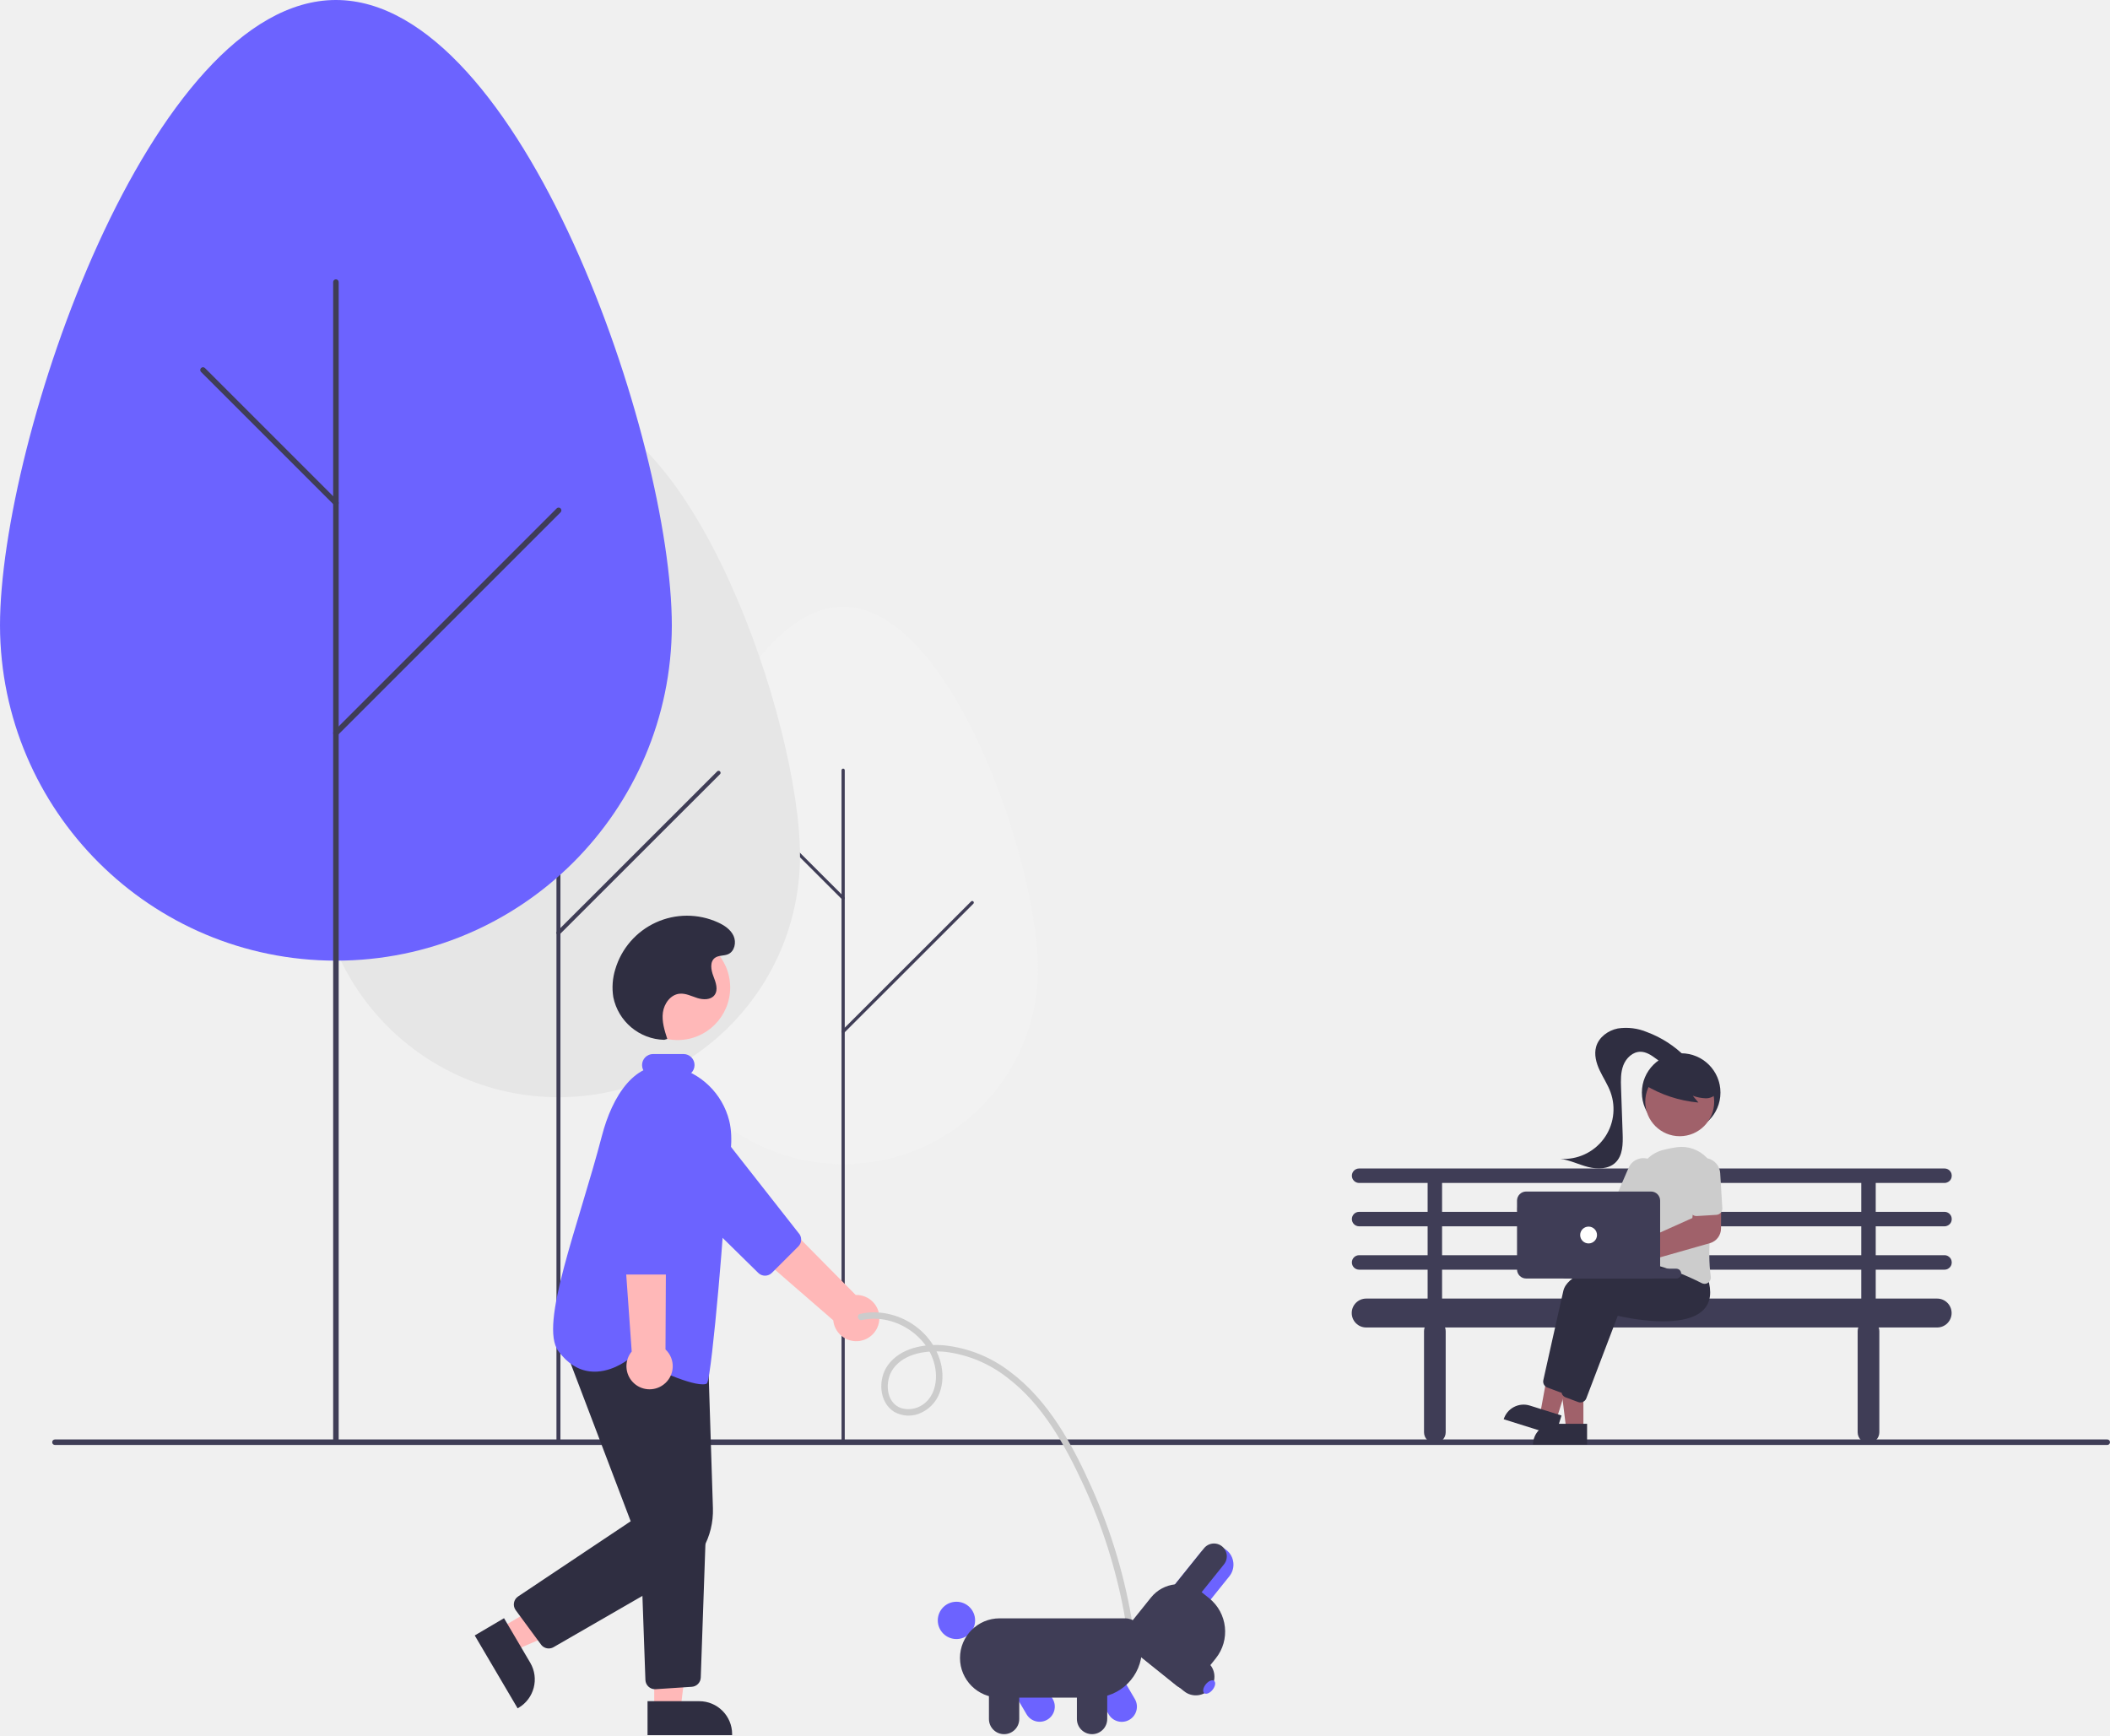
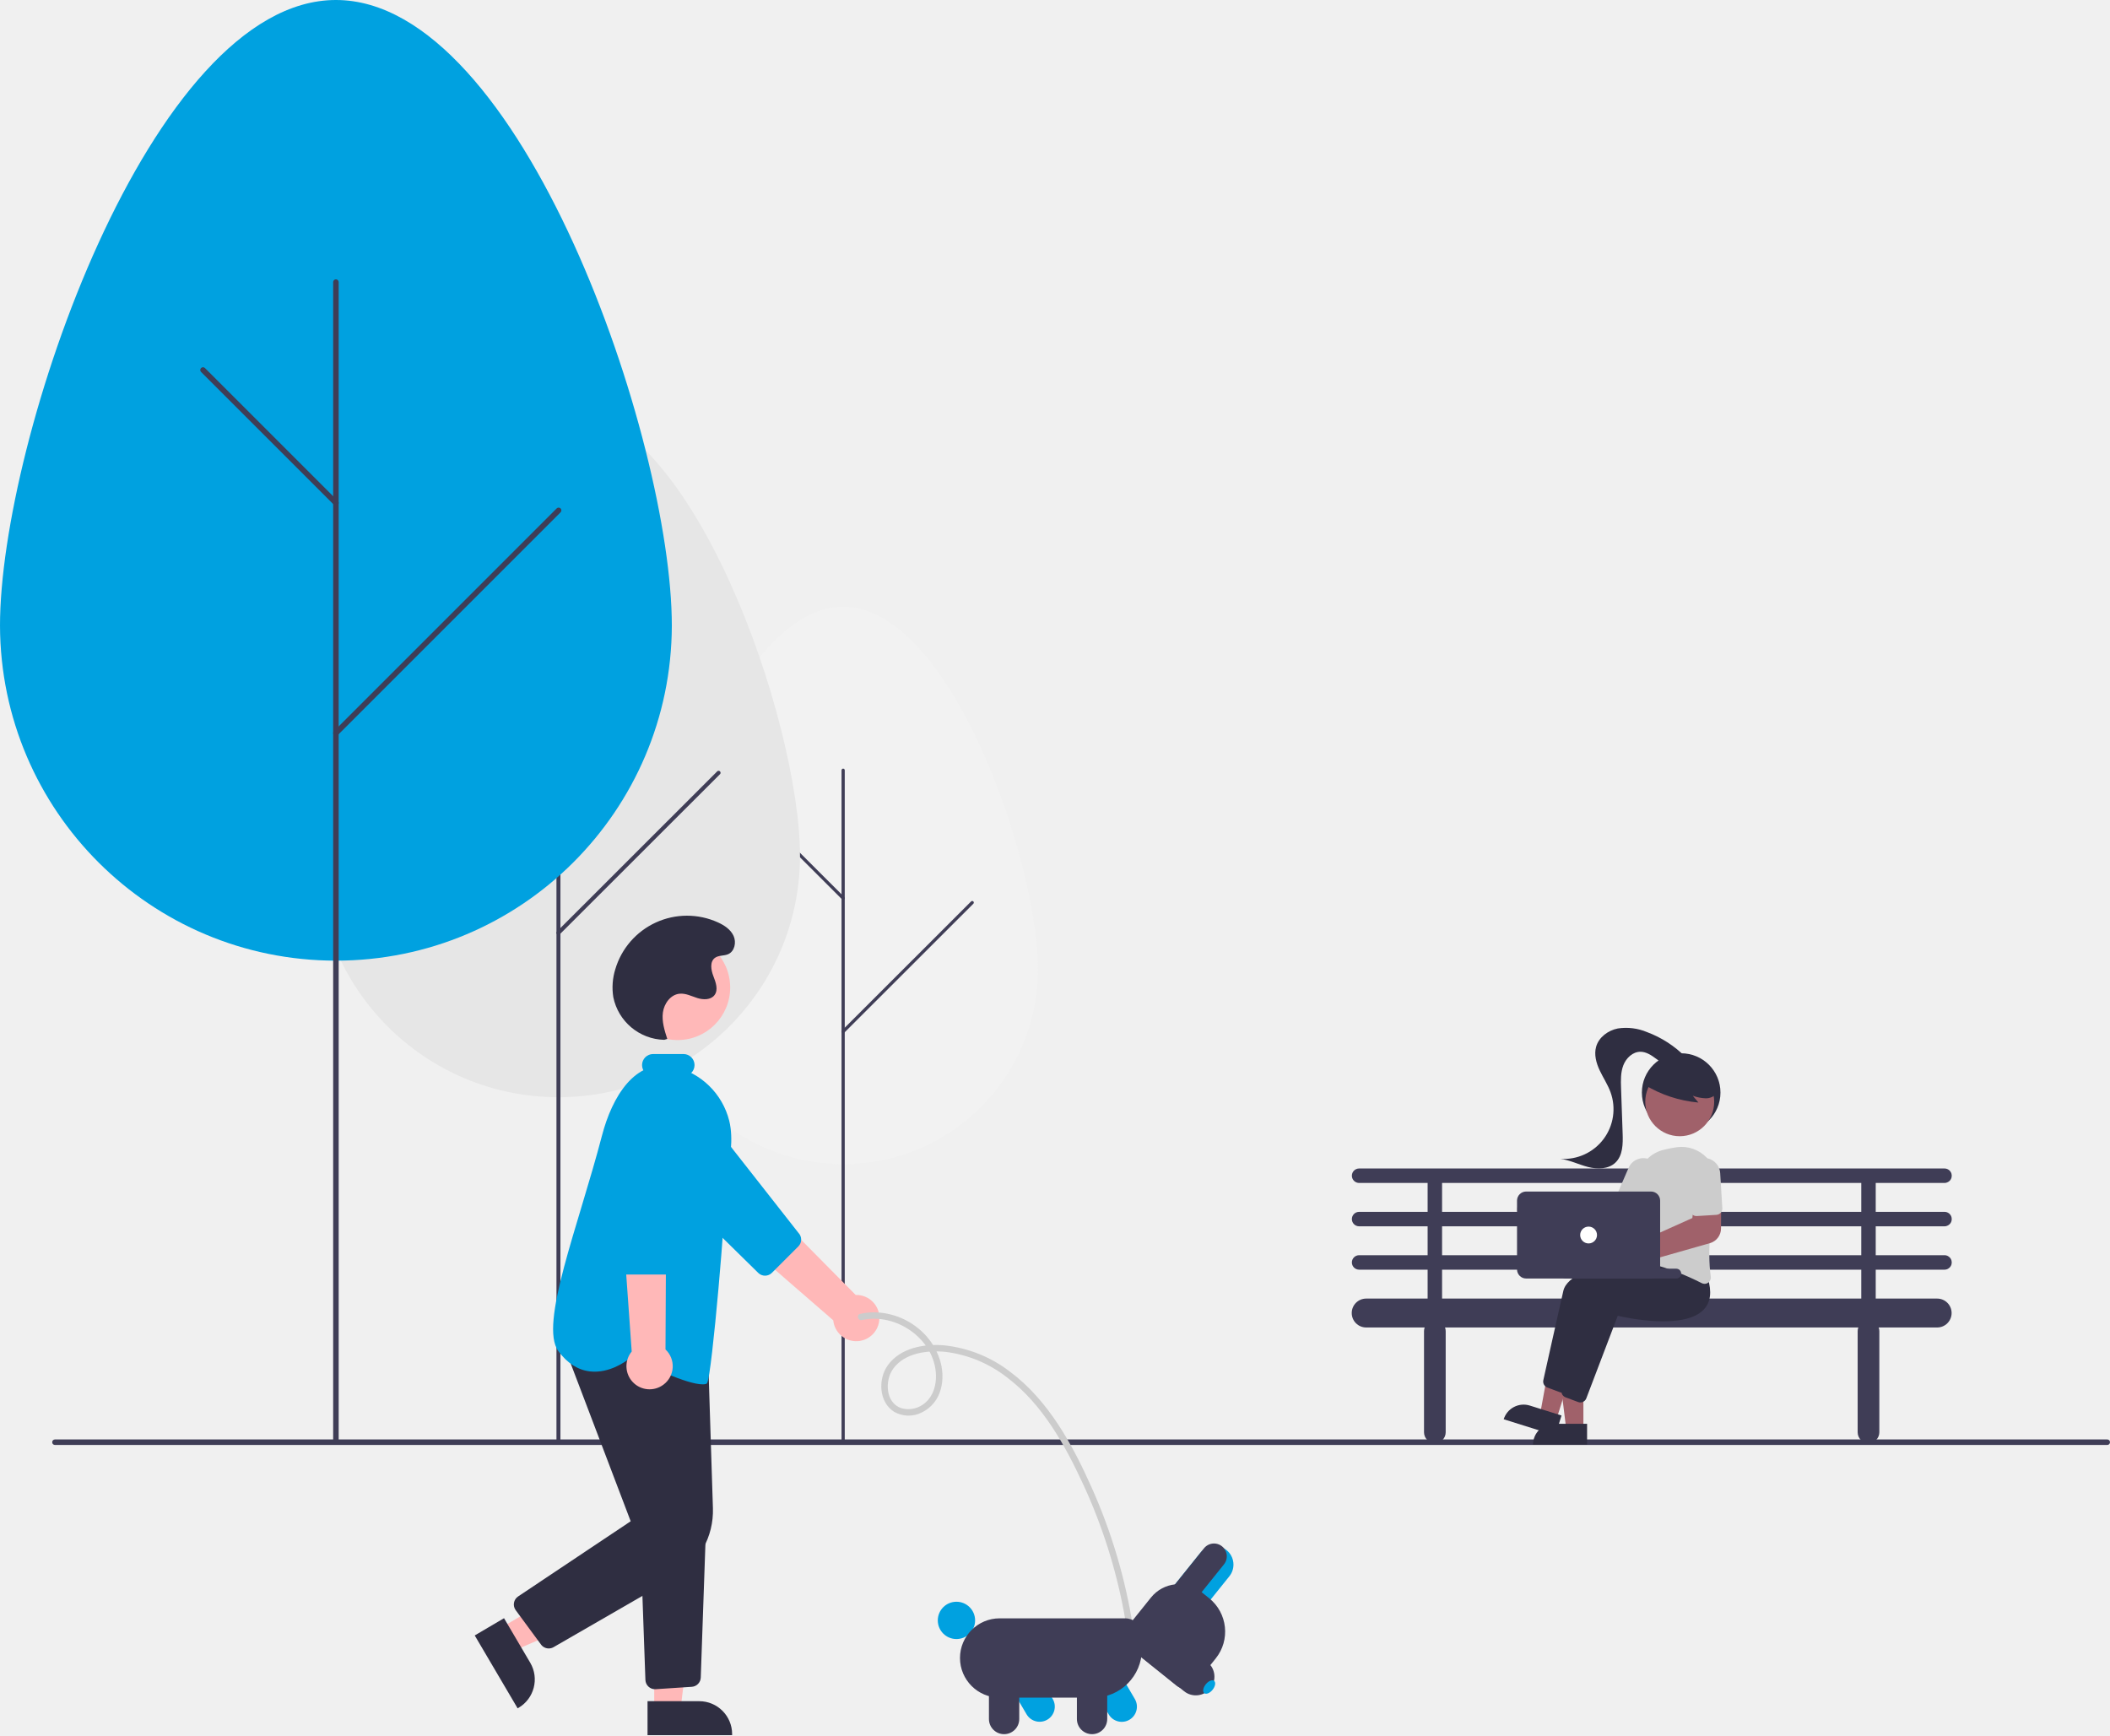
<svg xmlns="http://www.w3.org/2000/svg" id="a6835eff-9637-4cbf-a41d-043a371e68bf" data-name="Layer 1" width="763.895" height="628.236" viewBox="0 0 763.895 628.236">
  <path d="M452.781,486.844c0-38.922,31.574-131.281,70.522-131.281s70.522,92.36,70.522,131.281a70.522,70.522,0,0,1-141.044,0Z" transform="translate(-218.0523 -135.8818)" fill="#f2f2f2" />
  <path d="M523.303,658.3a.58.58,0,0,1-.58-.58V414.749a.58.58,0,0,1,1.16,0V657.72A.58.58,0,0,1,523.303,658.3Z" transform="translate(-218.0523 -135.8818)" fill="#3f3d56" />
  <path d="M523.303,461.656a.578.578,0,0,1-.41-.17l-27.912-27.893a.58.58,0,0,1,.82-.819l27.912,27.893a.579.579,0,0,1-.41.989Z" transform="translate(-218.0523 -135.8818)" fill="#3f3d56" />
  <path d="M523.303,509.945a.58.58,0,0,1-.41-.989l46.744-46.713a.58.58,0,0,1,.82.819l-46.744,46.713A.578.578,0,0,1,523.303,509.945Z" transform="translate(-218.0523 -135.8818)" fill="#3f3d56" />
  <path d="M332.781,445.692c0-48.264,39.152-162.791,87.448-162.791s87.448,114.527,87.448,162.791a87.448,87.448,0,0,1-174.896,0Z" transform="translate(-218.0523 -135.8818)" fill="#e6e6e6" />
  <path d="M420.229,658.3a.719.719,0,0,1-.719-.719V356.292a.719.719,0,0,1,1.438,0V657.581A.719.719,0,0,1,420.229,658.3Z" transform="translate(-218.0523 -135.8818)" fill="#3f3d56" />
  <path d="M420.229,414.458a.717.717,0,0,1-.508-.211l-34.612-34.588a.719.719,0,0,1,1.017-1.016l34.612,34.588a.719.719,0,0,1-.508,1.227Z" transform="translate(-218.0523 -135.8818)" fill="#3f3d56" />
  <path d="M420.229,474.338a.719.719,0,0,1-.508-1.227L477.684,415.186a.719.719,0,1,1,1.017,1.016L420.737,474.127A.717.717,0,0,1,420.229,474.338Z" transform="translate(-218.0523 -135.8818)" fill="#3f3d56" />
-   <path d="M218.052,362.427c0-67.165,54.448-226.546,121.614-226.546S461.28,295.262,461.28,362.427a121.614,121.614,0,0,1-243.227,0Z" transform="translate(-218.0523 -135.8818)" fill="#6c63ff" />
+   <path d="M218.052,362.427c0-67.165,54.448-226.546,121.614-226.546S461.28,295.262,461.28,362.427a121.614,121.614,0,0,1-243.227,0Z" transform="translate(-218.0523 -135.8818)" fill="#00a1e0" />
  <path d="M339.666,658.3a1,1,0,0,1-1-1V238.016a1,1,0,1,1,2,0V657.3A1,1,0,0,1,339.666,658.3Z" transform="translate(-218.0523 -135.8818)" fill="#3f3d56" />
  <path d="M339.666,318.961a.997.997,0,0,1-.707-.293l-48.135-48.134a1,1,0,0,1,1.414-1.414l48.135,48.134a1,1,0,0,1-.707,1.707Z" transform="translate(-218.0523 -135.8818)" fill="#3f3d56" />
  <path d="M339.666,402.291a1,1,0,0,1-.707-1.707l80.61-80.61a1,1,0,1,1,1.414,1.414l-80.61,80.61A.997.997,0,0,1,339.666,402.291Z" transform="translate(-218.0523 -135.8818)" fill="#3f3d56" />
  <path d="M980.948,659.044h-743a1,1,0,0,1,0-2h743a1,1,0,0,1,0,2Z" transform="translate(-218.0523 -135.8818)" fill="#3f3d56" />
  <path d="M921.989,579.876a2.617,2.617,0,1,0,0-5.233H897.131V564.177H921.989a2.617,2.617,0,1,0,0-5.233h-211.944a2.617,2.617,0,0,0,0,5.233h24.858V574.643H710.045a2.617,2.617,0,0,0,0,5.233h24.858v10.466H710.045a2.617,2.617,0,0,0,0,5.233h24.858v10.466h-22.241a5.233,5.233,0,0,0,0,10.466h21.173a3.9,3.9,0,0,0-.24,1.308v36.632a3.925,3.925,0,0,0,7.85,0v-36.632a3.9,3.9,0,0,0-.24-1.308H890.83a3.9,3.9,0,0,0-.24,1.308v36.632a3.925,3.925,0,0,0,7.85,0v-36.632a3.9,3.9,0,0,0-.24-1.308H919.372a5.233,5.233,0,1,0,0-10.466H897.131V595.576H921.989a2.617,2.617,0,1,0,0-5.233H897.131V579.876ZM740.135,564.177H891.898V574.643H740.135Zm151.762,41.865H740.135V595.576H891.898Zm0-15.7H740.135V579.876H891.898Z" transform="translate(-218.0523 -135.8818)" fill="#3f3d56" />
  <path d="M536.336,614.267a8.322,8.322,0,0,0-8.488-9.529l-53.302-53.892L464.017,565.565l55.705,48.346a8.367,8.367,0,0,0,16.614.356Z" transform="translate(-218.0523 -135.8818)" fill="#ffb8b8" />
-   <path d="M507.088,587.148l-9.604,9.59a3.497,3.497,0,0,1-4.908.02l-37.175-36.548a13.637,13.637,0,1,1,19.318-19.25l32.4,41.288A3.498,3.498,0,0,1,507.088,587.148Z" transform="translate(-218.0523 -135.8818)" fill="#6c63ff" />
+   <path d="M507.088,587.148l-9.604,9.59a3.497,3.497,0,0,1-4.908.02l-37.175-36.548a13.637,13.637,0,1,1,19.318-19.25l32.4,41.288A3.498,3.498,0,0,1,507.088,587.148Z" transform="translate(-218.0523 -135.8818)" fill="#00a1e0" />
  <circle cx="245.323" cy="357.534" r="19.027" fill="#ffb8b8" />
  <polygon points="181.031 589.544 185.849 597.728 219.711 583.041 212.601 570.961 181.031 589.544" fill="#ffb8b8" />
  <path d="M400.527,721.765l9.488,16.119 0.0.001a11.919,11.919,0,0,1-4.226,16.318l-.334.196-15.534-26.391Z" transform="translate(-218.0523 -135.8818)" fill="#2f2e41" />
  <polygon points="236.852 619.03 246.35 619.03 250.868 582.396 236.851 582.397 236.852 619.03" fill="#ffb8b8" />
  <path d="M452.482,751.811l18.704-.001h.001a11.919,11.919,0,0,1,11.92,11.919v.387l-30.624.001Z" transform="translate(-218.0523 -135.8818)" fill="#2f2e41" />
  <path d="M416.721,732.717a3.481,3.481,0,0,1-2.807-1.42l-9.16-12.44a3.486,3.486,0,0,1,.871-4.966l40.759-27.224L421.791,622l52.593,4.34,1.771,55.571a27.924,27.924,0,0,1-13.979,25.118L418.463,732.249A3.475,3.475,0,0,1,416.721,732.717Z" transform="translate(-218.0523 -135.8818)" fill="#2f2e41" />
  <path d="M455.191,747.475a3.486,3.486,0,0,1-3.477-3.362l-1.927-54.136,23.867-1.257-1.9,54.525a3.476,3.476,0,0,1-3.253,3.357l-13.071.866C455.349,747.472,455.27,747.475,455.191,747.475Z" transform="translate(-218.0523 -135.8818)" fill="#2f2e41" />
-   <path d="M472.47,637.091c-6.072,0-19.282-6.83-26.645-9.264-1.102.881-7.153,5.406-14.216,4.579-4.358-.511-8.195-2.978-11.404-7.333C413.119,615.456,427.41,579.904,436,547c3.614-13.842,11.866-28.003,25.858-24.965h0a26.782,26.782,0,0,1,20.21,19.66c1.617,6.583.226,14.327-.79,19.982a27.157,27.157,0,0,0-.726,5.79c.499,3.988-4.732,66.539-6.513,69.21C473.85,636.962,473.301,637.091,472.47,637.091Z" transform="translate(-218.0523 -135.8818)" fill="#6c63ff" />
+   <path d="M472.47,637.091c-6.072,0-19.282-6.83-26.645-9.264-1.102.881-7.153,5.406-14.216,4.579-4.358-.511-8.195-2.978-11.404-7.333C413.119,615.456,427.41,579.904,436,547c3.614-13.842,11.866-28.003,25.858-24.965h0a26.782,26.782,0,0,1,20.21,19.66c1.617,6.583.226,14.327-.79,19.982a27.157,27.157,0,0,0-.726,5.79c.499,3.988-4.732,66.539-6.513,69.21C473.85,636.962,473.301,637.091,472.47,637.091Z" transform="translate(-218.0523 -135.8818)" fill="#00a1e0" />
  <path d="M458.256,637.202a8.322,8.322,0,0,0,.729-12.74l.376-75.798-17.852,2.973,5.244,73.572a8.367,8.367,0,0,0,11.503,11.993Z" transform="translate(-218.0523 -135.8818)" fill="#ffb8b8" />
-   <path d="M462.385,597.341H443.156a3.497,3.497,0,0,1-3.486-3.454l-.472-52.13a13.637,13.637,0,1,1,27.272.033l-.599,52.105A3.498,3.498,0,0,1,462.385,597.341Z" transform="translate(-218.0523 -135.8818)" fill="#6c63ff" />
+   <path d="M462.385,597.341H443.156a3.497,3.497,0,0,1-3.486-3.454l-.472-52.13a13.637,13.637,0,1,1,27.272.033l-.599,52.105A3.498,3.498,0,0,1,462.385,597.341Z" transform="translate(-218.0523 -135.8818)" fill="#00a1e0" />
  <path d="M458.53,512.364a19.305,19.305,0,0,1-18.44-15.45,22.211,22.211,0,0,1,.712-10.082,27.078,27.078,0,0,1,37.135-17.006c2.33,1.055,4.626,2.569,5.693,4.894s.399,5.574-1.935,6.62c-1.525.684-3.44.348-4.793,1.329-1.944,1.409-1.444,4.409-.575,6.648s1.85,4.948.395,6.858c-1.356,1.78-4.066,1.725-6.201,1.055s-4.242-1.792-6.468-1.563c-3.246.333-5.579,3.562-6.011,6.796s.585,6.468,1.588,9.573Z" transform="translate(-218.0523 -135.8818)" fill="#2f2e41" />
  <path d="M530.109,613.826c12.36-2.794,26.363,6.874,26.797,19.853.122,3.651-.948,7.485-3.757,9.968a9.245,9.245,0,0,1-8.768,2.082c-5.769-1.929-6.077-9.968-2.983-14.262,4.191-5.814,12.492-6.807,19.08-6.115a45.212,45.212,0,0,1,22.131,9.217c12.859,9.69,21.047,24.54,27.674,38.889a196.071,196.071,0,0,1,14.687,46.155q.561,3.002,1.027,6.02a1.17,1.17,0,0,0,1.441.791,1.192,1.192,0,0,0,.791-1.441,198.66,198.66,0,0,0-14.901-50.403c-6.939-15.55-15.687-31.679-29.604-42.057a47.206,47.206,0,0,0-23.8-9.543c-7.299-.648-15.942.896-20.481,7.244-3.581,5.008-3.217,13.331,2.324,16.819a10.574,10.574,0,0,0,10.079.203,12.909,12.909,0,0,0,6.806-8.437c1.967-7.209-1.02-15.006-6.142-20.158a25.812,25.812,0,0,0-18.168-7.64,22.877,22.877,0,0,0-4.884.582c-1.459.33-.807,2.561.65,2.232Z" transform="translate(-218.0523 -135.8818)" fill="#ccc" />
-   <path d="M589.716,756.571l-7.681-13.114,9.471-5.547,7.681,13.114v0a5.488,5.488,0,0,1-9.471,5.547Z" transform="translate(-218.0523 -135.8818)" fill="#6c63ff" />
-   <circle cx="346.268" cy="586.677" r="6.754" fill="#6c63ff" />
-   <path d="M619.434,756.571l-7.681-13.114,9.471-5.547,7.681,13.114a5.488,5.488,0,0,1-9.471,5.548Z" transform="translate(-218.0523 -135.8818)" fill="#6c63ff" />
+   <path d="M589.716,756.571l-7.681-13.114,9.471-5.547,7.681,13.114v0a5.488,5.488,0,0,1-9.471,5.547Z" transform="translate(-218.0523 -135.8818)" fill="#00a1e0" />
+   <circle cx="346.268" cy="586.677" r="6.754" fill="#00a1e0" />
+   <path d="M619.434,756.571l-7.681-13.114,9.471-5.547,7.681,13.114a5.488,5.488,0,0,1-9.471,5.548Z" transform="translate(-218.0523 -135.8818)" fill="#00a1e0" />
  <path d="M565.603,736.166A14.369,14.369,0,0,1,579.956,721.813h45.436a6.074,6.074,0,0,1,6.067,6.067V733.05a17.489,17.489,0,0,1-17.47,17.47H579.956A14.369,14.369,0,0,1,565.603,736.166Z" transform="translate(-218.0523 -135.8818)" fill="#3f3d56" />
  <path d="M576.081,758.263V743.065h10.976v15.198a5.488,5.488,0,1,1-10.976,0Z" transform="translate(-218.0523 -135.8818)" fill="#3f3d56" />
  <path d="M607.93,758.263V743.065h10.976v15.198a5.488,5.488,0,1,1-10.976,0Z" transform="translate(-218.0523 -135.8818)" fill="#3f3d56" />
-   <path d="M652.587,698.134a6.754,6.754,0,0,1,10.533,8.459l-11.103,13.824-10.533-8.459Z" transform="translate(-218.0523 -135.8818)" fill="#6c63ff" />
+   <path d="M652.587,698.134a6.754,6.754,0,0,1,10.533,8.459l-11.103,13.824-10.533-8.459Z" transform="translate(-218.0523 -135.8818)" fill="#00a1e0" />
  <path d="M625.843,725.367l8.895-11.075a13.024,13.024,0,0,1,18.289-1.997l2.779,2.232a15.528,15.528,0,0,1,2.381,21.806l-7.328,9.124a4.876,4.876,0,0,1-6.847.747L626.59,732.214A4.876,4.876,0,0,1,625.843,725.367Z" transform="translate(-218.0523 -135.8818)" fill="#3f3d56" />
  <path d="M653.909,696.489a4.644,4.644,0,1,1,7.241,5.816l-12.424,15.47-7.241-5.816Z" transform="translate(-218.0523 -135.8818)" fill="#3f3d56" />
  <path d="M636.11,722.347l19.09,15.332a6.754,6.754,0,1,1-8.459,10.533l-19.09-15.332Z" transform="translate(-218.0523 -135.8818)" fill="#3f3d56" />
-   <ellipse cx="655.82" cy="746.684" rx="2.85" ry="1.583" transform="translate(-555.0675 654.5603) rotate(-51.23045)" fill="#6c63ff" />
+   <ellipse cx="655.82" cy="746.684" rx="2.85" ry="1.583" transform="translate(-555.0675 654.5603) rotate(-51.23045)" fill="#00a1e0" />
  <circle cx="608.643" cy="395.571" r="14.224" fill="#2f2e41" />
  <polygon points="573.245 517.272 567.017 517.271 564.054 493.249 573.246 493.249 573.245 517.272" fill="#a0616a" />
  <path d="M562.569,515.492h12.011a0,0,0,0,1,0,0v7.563a0,0,0,0,1,0,0H555.006a0,0,0,0,1,0,0v0A7.563,7.563,0,0,1,562.569,515.492Z" fill="#2f2e41" />
  <polygon points="563.523 513.796 557.581 511.931 561.946 488.123 570.716 490.875 563.523 513.796" fill="#a0616a" />
  <path d="M770.687,645.275H782.699a0,0,0,0,1,0,0v7.563a0,0,0,0,1,0,0H763.125a0,0,0,0,1,0,0v0A7.563,7.563,0,0,1,770.687,645.275Z" transform="translate(11.74615 -337.5278) rotate(17.42262)" fill="#2f2e41" />
  <path d="M783.602,640.093a2.267,2.267,0,0,1-.799-.145l-4.582-1.718a2.294,2.294,0,0,1-1.43-2.633c1.154-5.187,5.085-22.845,7.238-32.317,2.553-11.235,39.799-13.322,41.383-13.406l.13-.007,4.19,5.265c1.514,4.866,1.034,8.662-1.426,11.282-7.179,7.644-28.615,2.901-31.171,2.3l-11.393,29.907A2.293,2.293,0,0,1,783.602,640.093Z" transform="translate(-218.0523 -135.8818)" fill="#2f2e41" />
  <path d="M790.206,643.649a2.267,2.267,0,0,1-.799-.145l-4.582-1.718a2.294,2.294,0,0,1-1.43-2.633c1.154-5.187,5.085-22.845,7.238-32.317,2.553-11.235,39.799-13.322,41.383-13.406l.13-.007,4.19,5.265c1.514,4.866,1.034,8.662-1.426,11.282-7.179,7.643-28.614,2.901-31.171,2.3l-11.393,29.907A2.293,2.293,0,0,1,790.206,643.649Z" transform="translate(-218.0523 -135.8818)" fill="#2f2e41" />
  <path d="M776.95,570.486a5.346,5.346,0,0,1,.45.712l25.055,2.64,3.607-4.945,8.174,4.468L807.151,585.36l-30.728-7.835a5.332,5.332,0,1,1,.527-7.039Z" transform="translate(-218.0523 -135.8818)" fill="#a0616a" />
  <path d="M835.174,600.703a2.286,2.286,0,0,1-1.041-.255c-5.01-2.547-14.766-6.959-23.813-7.883a2.231,2.231,0,0,1-1.573-.889,2.295,2.295,0,0,1-.424-1.783c.816-4.519,2.689-16.026,2.448-25.248a12.495,12.495,0,0,1,9.44-12.43h0a40.572,40.572,0,0,1,5.036-.993,12.596,12.596,0,0,1,14,14.611c-1.613,9.557-3.24,22.906-1.826,32.224a2.29,2.29,0,0,1-.924,2.209A2.25,2.25,0,0,1,835.174,600.703Z" transform="translate(-218.0523 -135.8818)" fill="#ccc" />
  <path d="M811.235,576.394a2.284,2.284,0,0,1-.908-.19l-6.527-2.825a2.289,2.289,0,0,1-1.19-3.006l5.045-11.655a5.842,5.842,0,1,1,10.723,4.641l-5.045,11.655a2.291,2.291,0,0,1-2.099,1.38Z" transform="translate(-218.0523 -135.8818)" fill="#ccc" />
  <circle cx="608.123" cy="398.899" r="12.477" fill="#a0616a" />
  <path d="M813.474,528.65a45.005,45.005,0,0,0,19.47,6.415l-2.052-2.459a15.082,15.082,0,0,0,4.659.925,5.102,5.102,0,0,0,4.159-1.947,4.746,4.746,0,0,0,.318-4.384,8.989,8.989,0,0,0-2.828-3.536,16.835,16.835,0,0,0-15.669-2.8,10.062,10.062,0,0,0-4.68,3.002c-1.183,1.459-3.46,2.759-2.854,4.537Z" transform="translate(-218.0523 -135.8818)" fill="#2f2e41" />
  <path d="M828.274,518.581a38.347,38.347,0,0,0-13.951-9.022,19.629,19.629,0,0,0-10.569-1.312c-3.526.71-6.86,3.149-7.844,6.608-.804,2.829.026,5.874,1.274,8.537s2.915,5.132,3.924,7.894a18.018,18.018,0,0,1-18.13,24.162c3.464.465,6.657,2.092,10.044,2.959s7.383.808,9.899-1.618c2.662-2.567,2.716-6.74,2.587-10.436l-.574-16.482c-.098-2.802-.181-5.694.83-8.309s3.412-4.905,6.215-4.881c2.125.018,4.005,1.305,5.709,2.575s3.508,2.624,5.624,2.813,4.533-1.377,4.375-3.496" transform="translate(-218.0523 -135.8818)" fill="#2f2e41" />
  <path d="M805.199,597.498a5.59,5.59,0,1,1,2.155-10.751h0a5.368,5.368,0,0,1,.666.338l22.729-10.204.638-6.164,9.797-.262-.065,10.263a5.527,5.527,0,0,1-3.993,5.254L810.546,593.536a5.208,5.208,0,0,1-.182.518,5.611,5.611,0,0,1-5.165,3.444Z" transform="translate(-218.0523 -135.8818)" fill="#a0616a" />
  <path d="M840.354,575.484a2.284,2.284,0,0,1-.895.242l-7.099.436a2.289,2.289,0,0,1-2.422-2.141l-.779-12.676a5.842,5.842,0,1,1,11.662-.717l.779,12.676a2.291,2.291,0,0,1-1.246,2.18Z" transform="translate(-218.0523 -135.8818)" fill="#ccc" />
  <rect x="783.016" y="595.223" width="43.688" height="3.556" rx="1.778" transform="translate(1391.668 1058.121) rotate(180)" fill="#3f3d56" />
  <path d="M767.268,595.477V570.585a3.306,3.306,0,0,1,3.302-3.302h45.212a3.306,3.306,0,0,1,3.302,3.302v24.892a3.306,3.306,0,0,1-3.302,3.302H770.57A3.306,3.306,0,0,1,767.268,595.477Z" transform="translate(-218.0523 -135.8818)" fill="#3f3d56" />
  <circle cx="575.124" cy="447.149" r="3.048" fill="#fff" />
-   <path d="M465.5,525.5h-11a4,4,0,0,1,0-8h11a4,4,0,0,1,0,8Z" transform="translate(-218.0523 -135.8818)" fill="#6c63ff" />
+   <path d="M465.5,525.5h-11a4,4,0,0,1,0-8h11a4,4,0,0,1,0,8Z" transform="translate(-218.0523 -135.8818)" fill="#00a1e0" />
</svg>
